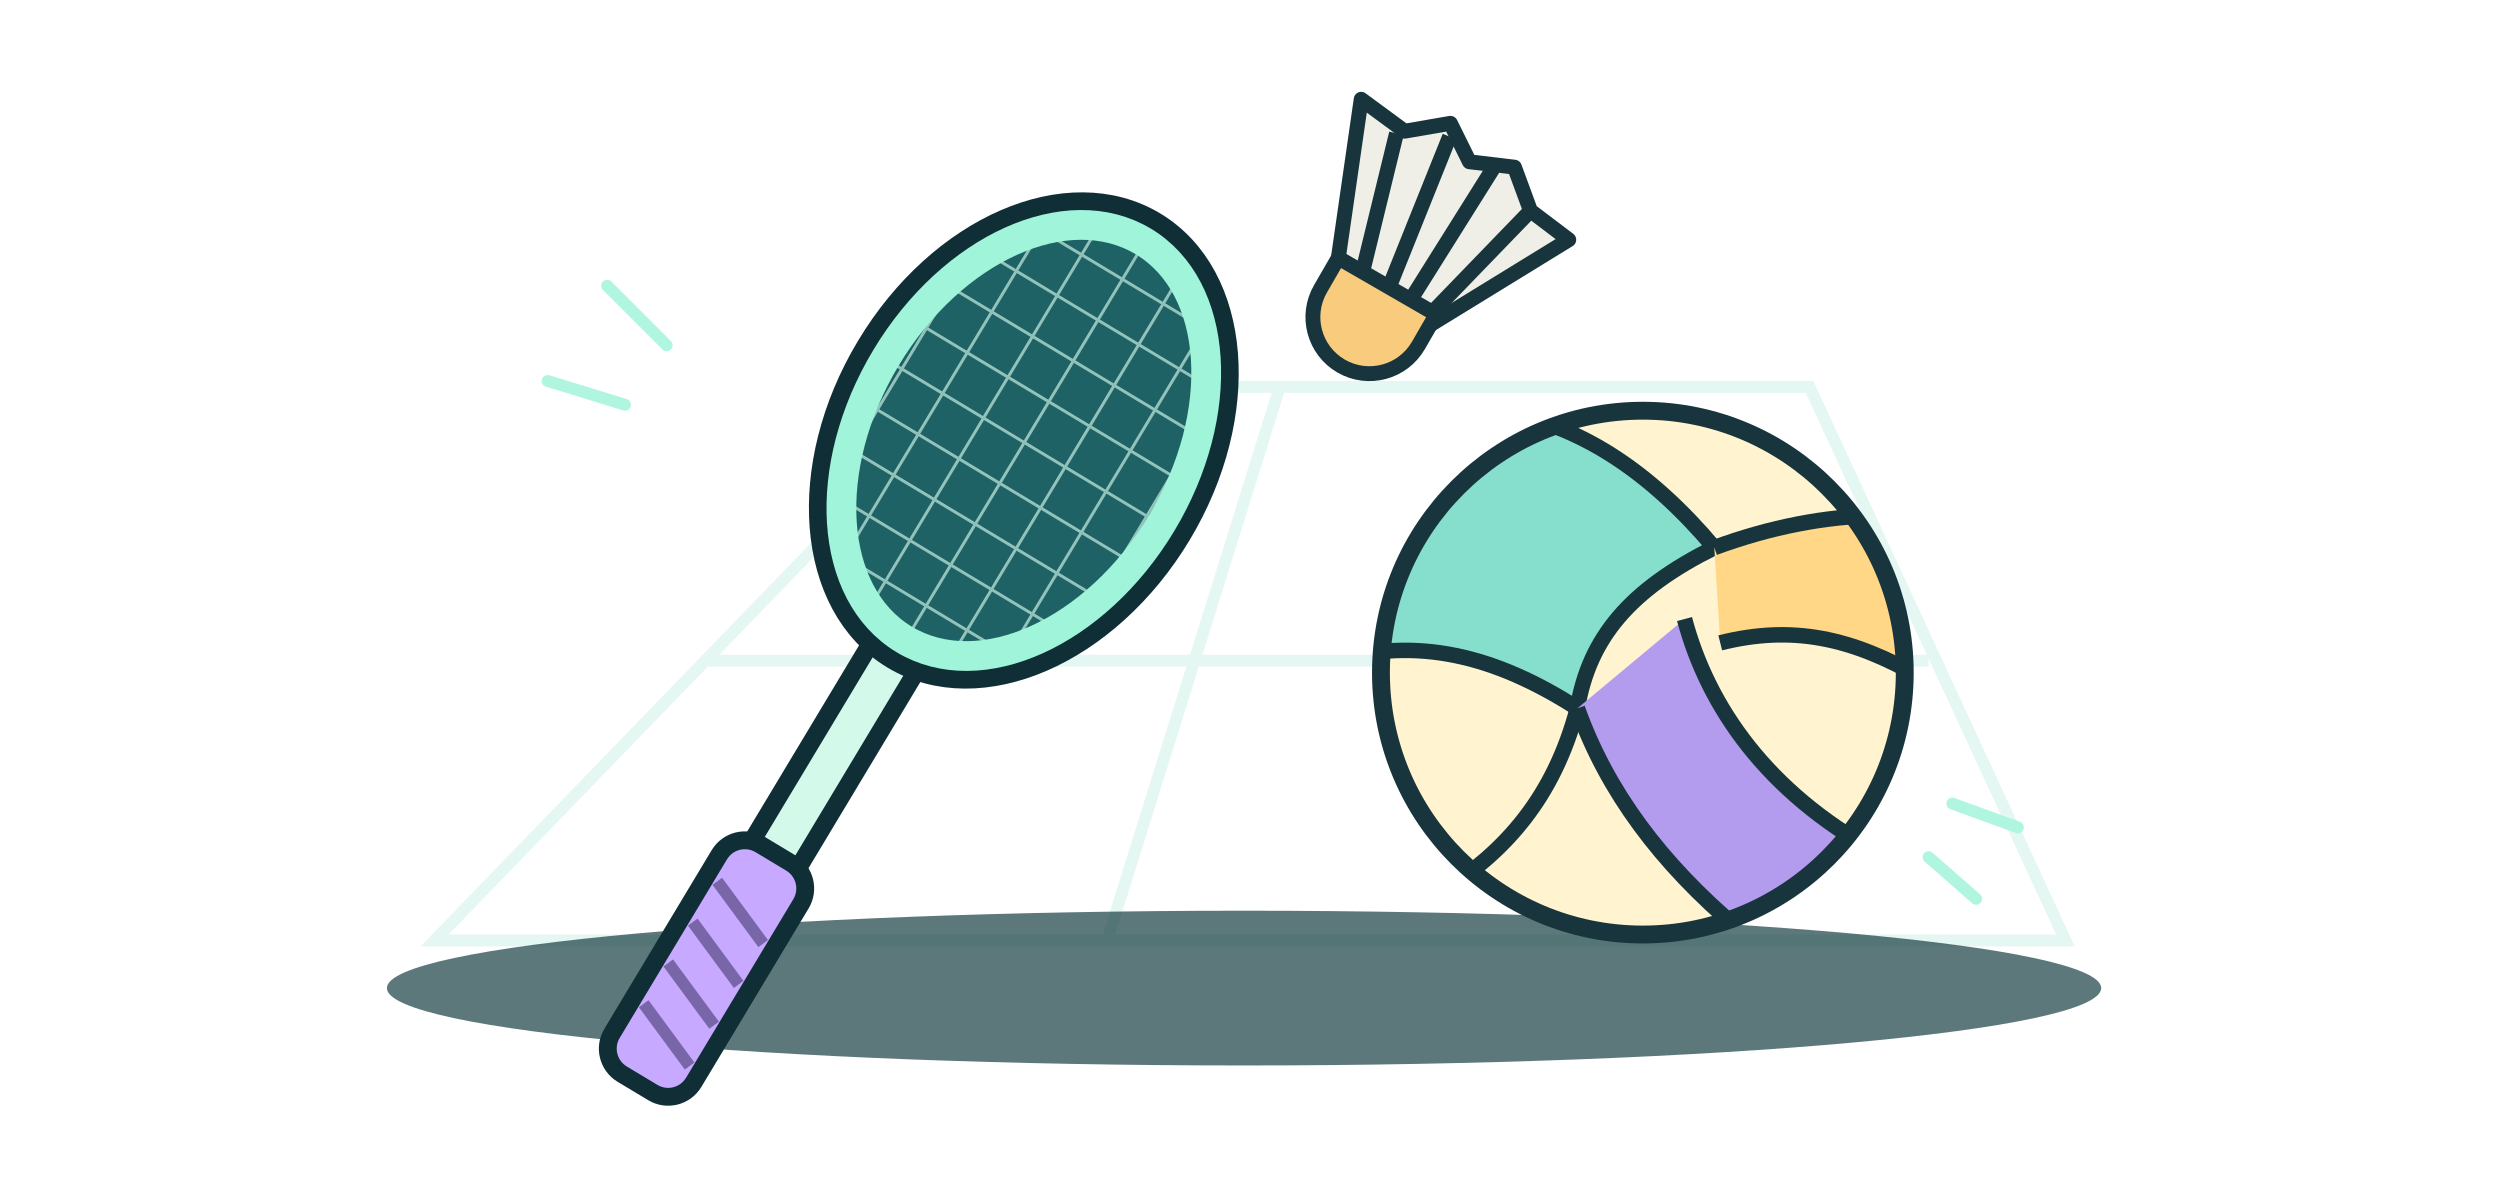
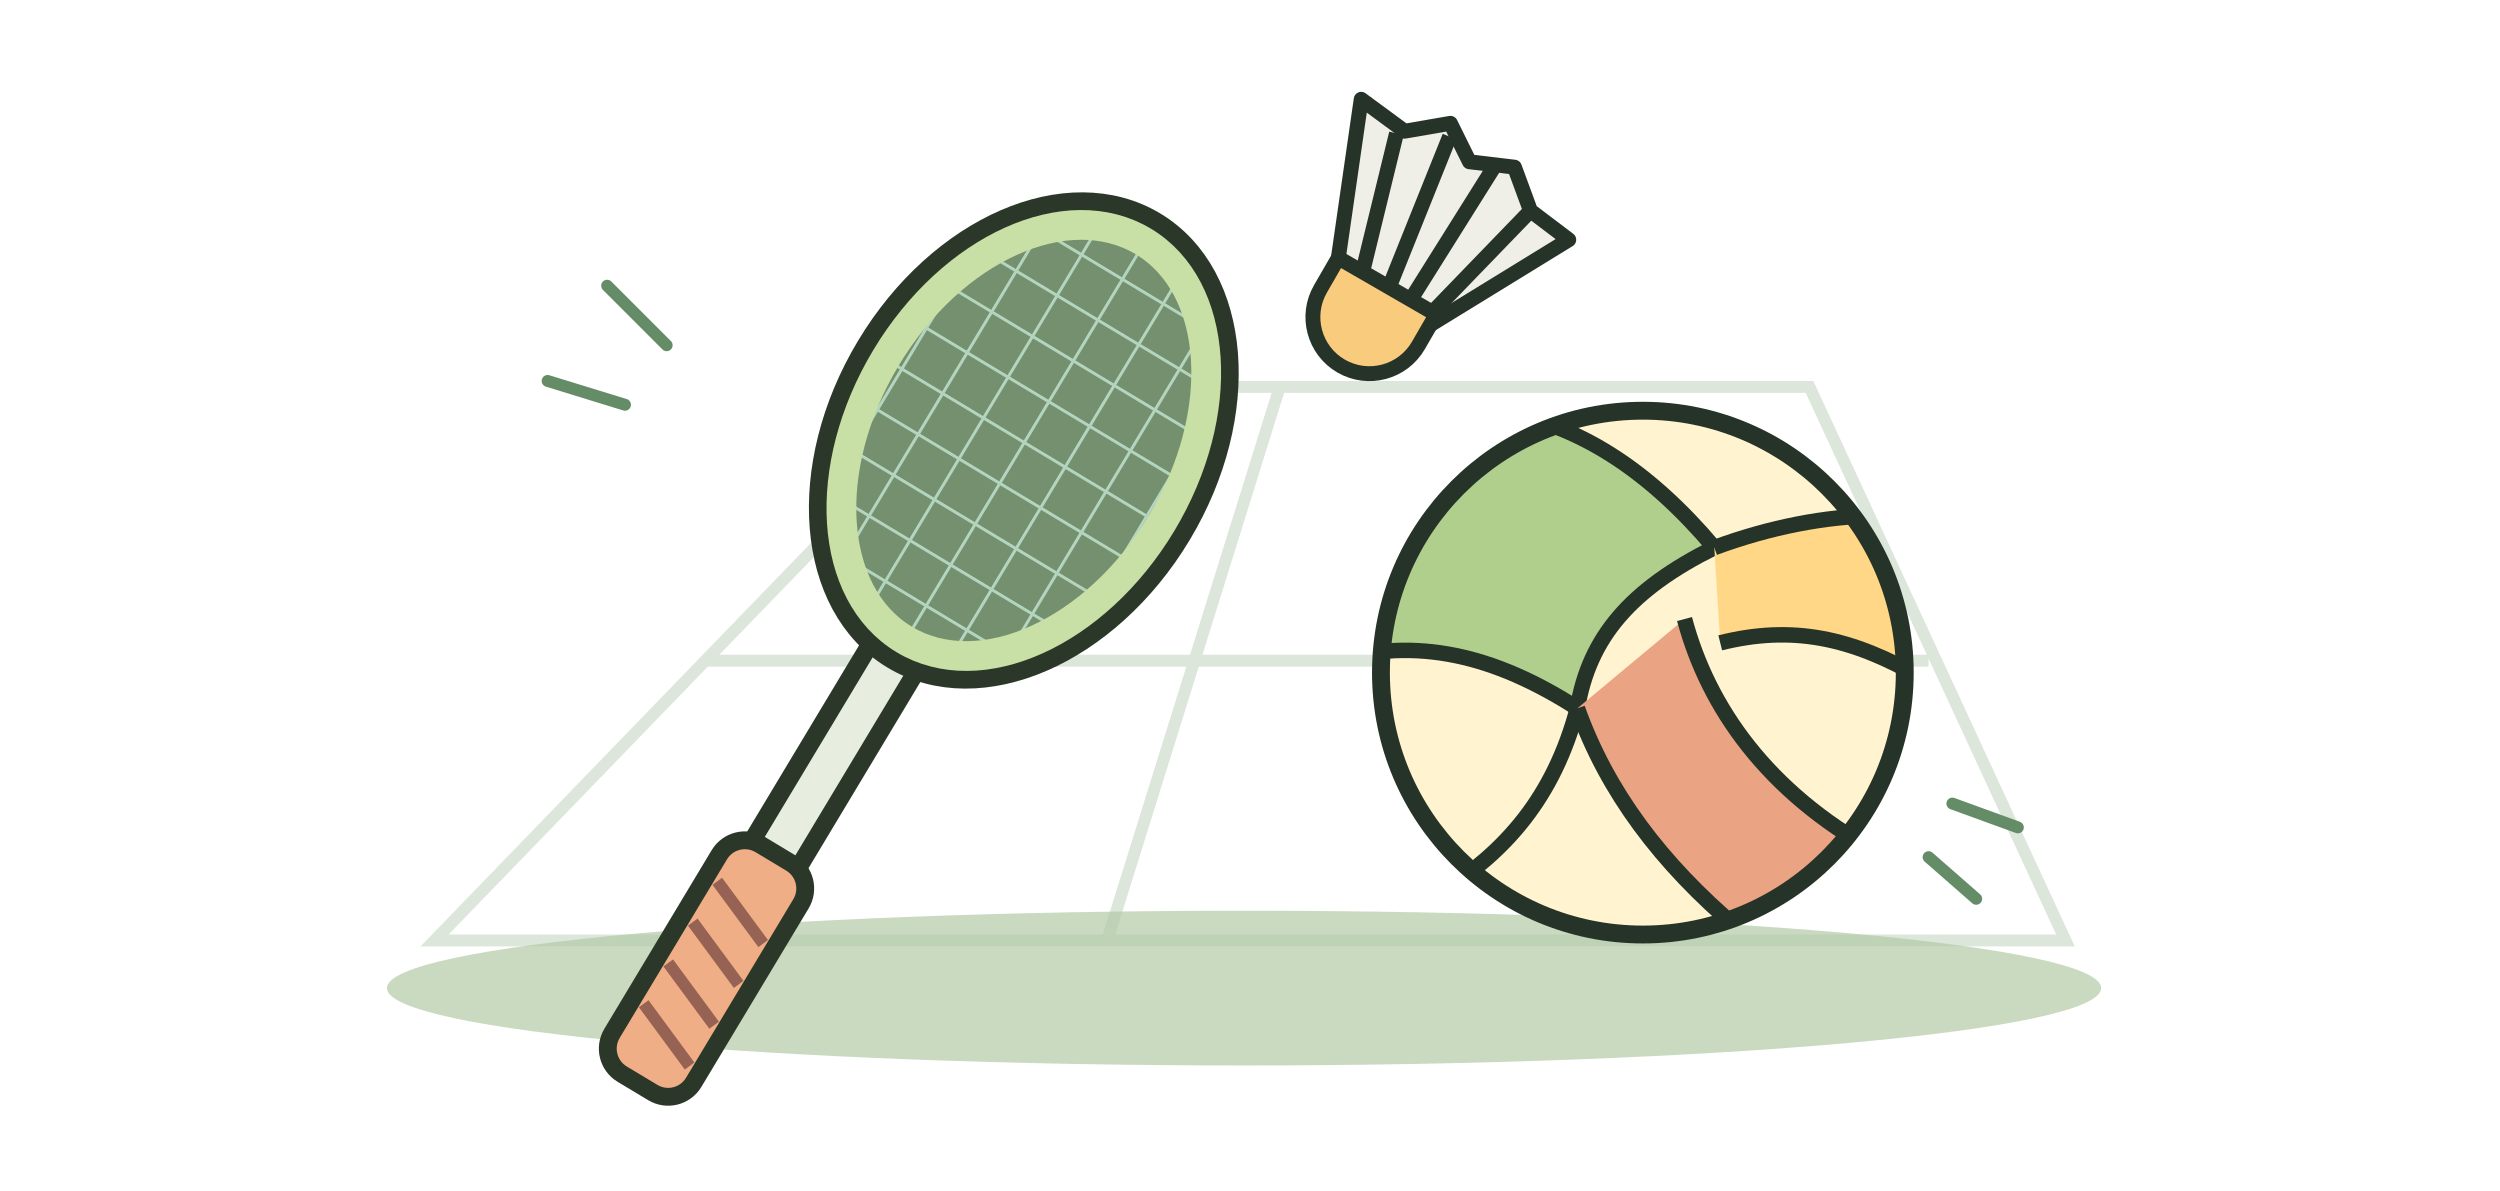
<svg xmlns="http://www.w3.org/2000/svg" viewBox="0 0 420 200">
  <defs>
    <pattern id="strings" width="8" height="8" patternUnits="userSpaceOnUse">
      <path fill="none" stroke="#dbfff0" stroke-opacity=".6" d="M8 0H0v8" />
    </pattern>
    <clipPath id="ball">
      <circle cx="276" cy="113" r="44" />
    </clipPath>
  </defs>
-   <path d="m73 158 90-93h141l43 93zM119 111h205M215 65l-29 93" fill="none" stroke="#95e0d0" stroke-width="2" opacity=".25" />
-   <ellipse cx="209" cy="166" rx="144" ry="13" fill="#12393c" opacity=".68" />
+   <path d="m73 158 90-93h141l43 93zM119 111h205M215 65l-29 93" fill="none" stroke="#739a6e" stroke-width="2" opacity=".25" />
+   <ellipse cx="209" cy="166" rx="144" ry="13" fill="#b0c9a4" opacity=".68" />
  <g transform="translate(172 74) rotate(31)" stroke-linejoin="round">
-     <path d="M0 39v61" stroke="#102e36" stroke-width="12" stroke-linecap="round" />
-     <path d="M0 39v61" stroke="#d3f9eb" stroke-width="6" stroke-linecap="round" />
-     <rect x="-8" y="81" width="16" height="45" rx="5" fill="#c7a9ff" stroke="#102e36" stroke-width="3" />
-     <path d="M-6 90l12 5m-12 3 12 5m-12 3 12 5m-12 3 12 5" stroke="#7866a8" stroke-width="2" />
-     <ellipse rx="30" ry="42" fill="#1e6265" stroke="#102e36" stroke-width="5" />
-     <ellipse rx="27" ry="39" fill="url(#strings)" stroke="#a0f4d9" stroke-width="5" />
+     <path d="M0 39v61" stroke="#2b3728" stroke-width="12" stroke-linecap="round" />
+     <path d="M0 39v61" stroke="#e7eee0" stroke-width="6" stroke-linecap="round" />
+     <rect x="-8" y="81" width="16" height="45" rx="5" fill="#efae86" stroke="#2b3728" stroke-width="3" />
+     <path d="M-6 90l12 5m-12 3 12 5m-12 3 12 5m-12 3 12 5" stroke="#966253" stroke-width="2" />
+     <ellipse rx="30" ry="42" fill="#75906f" stroke="#2b3728" stroke-width="5" />
+     <ellipse rx="27" ry="39" fill="url(#strings)" stroke="#c8dfa6" stroke-width="5" />
  </g>
  <circle cx="276" cy="113" r="44" fill="#fff4cf" />
-   <g clip-path="url(#ball)" stroke="#18353d" stroke-width="2.6">
-     <path d="M251 69c14 2 26 10 37 23-14 7-21 15-23 27-14-9-27-12-41-8" fill="#86dfcc" />
-     <path d="M265 119c5 14 14 26 27 37l23-13c-18-10-28-24-32-39" fill="#b39bee" />
+   <g clip-path="url(#ball)" stroke="#263328" stroke-width="2.6">
+     <path d="M251 69c14 2 26 10 37 23-14 7-21 15-23 27-14-9-27-12-41-8" fill="#b1cf8c" />
+     <path d="M265 119c5 14 14 26 27 37l23-13c-18-10-28-24-32-39" fill="#eaa484" />
    <path d="M288 92c19-7 37-7 50-1l-15 23c-12-7-22-9-34-6" fill="#ffd786" />
    <path d="M265 119c-4 15-12 24-23 31" fill="none" />
  </g>
-   <circle cx="276" cy="113" r="44" fill="none" stroke="#18353d" stroke-width="3" />
-   <g transform="translate(236 44) rotate(30)" stroke="#18353d" stroke-width="2.5" stroke-linejoin="round">
+   <circle cx="276" cy="113" r="44" fill="none" stroke="#263328" stroke-width="3" />
+   <g transform="translate(236 44) rotate(30)" stroke="#263328" stroke-width="2.5" stroke-linejoin="round">
    <path fill="#efefe7" d="m-10 5-10-25 9 1 6-5 6 4 7-3 6 5 8 1-13 24z" />
    <path fill="none" d="M-12-18-5 6M-4-22 0 6M5-21 4 6M14-18 8 6" />
    <path fill="#f9cb7c" d="M-10 5H9v6a9.5 9.5 0 0 1-19 0z" />
  </g>
-   <path fill="none" stroke="#aff5df" stroke-width="2" stroke-linecap="round" d="m105 68-13-4m20-6-10-10m226 87 11 4m-15 5 8 7" />
+   <path fill="none" stroke="#648c66" stroke-width="2" stroke-linecap="round" d="m105 68-13-4m20-6-10-10m226 87 11 4m-15 5 8 7" />
</svg>
